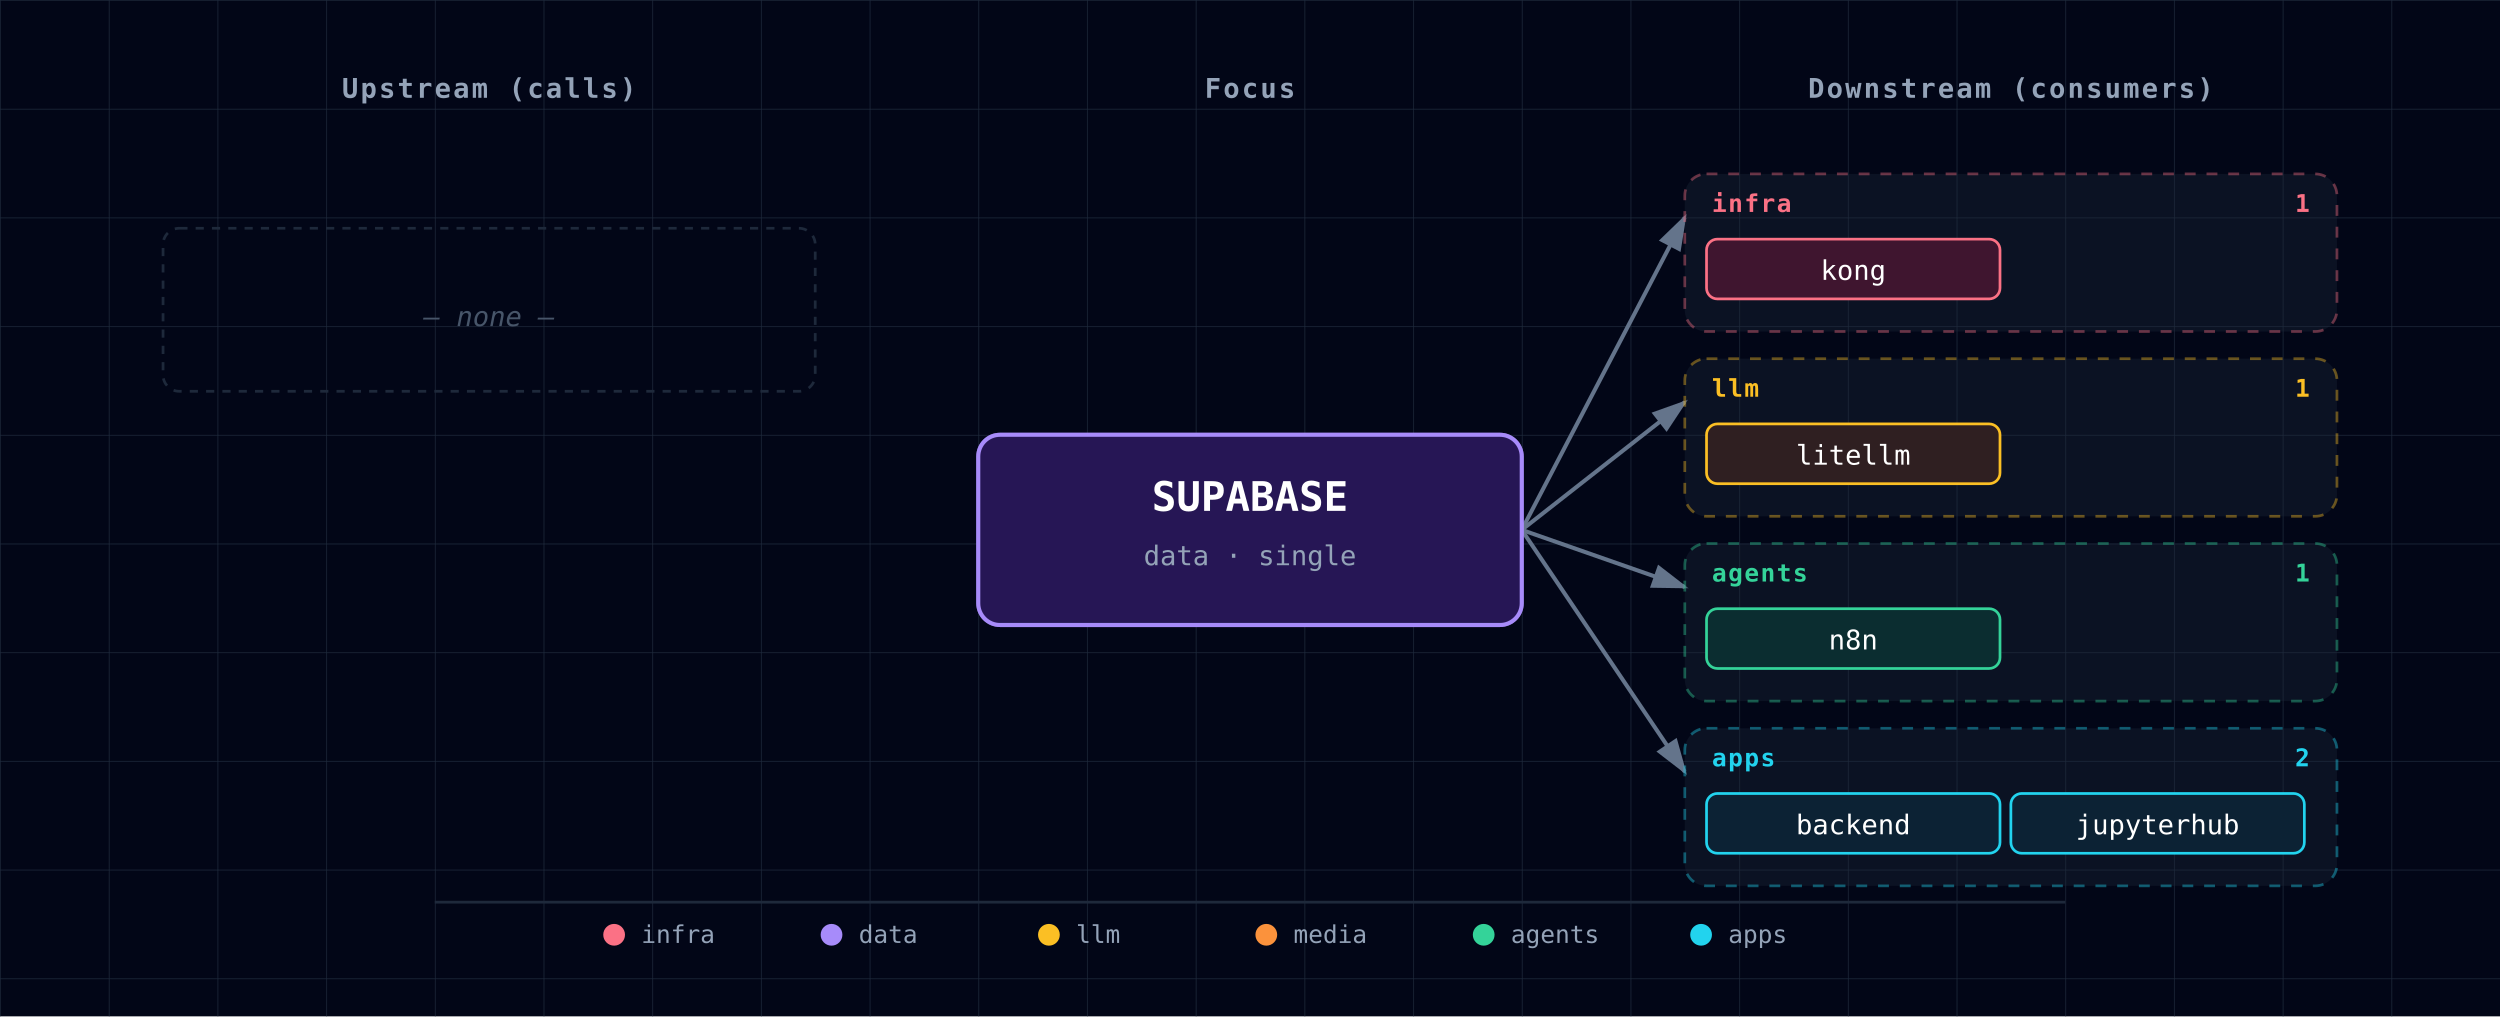
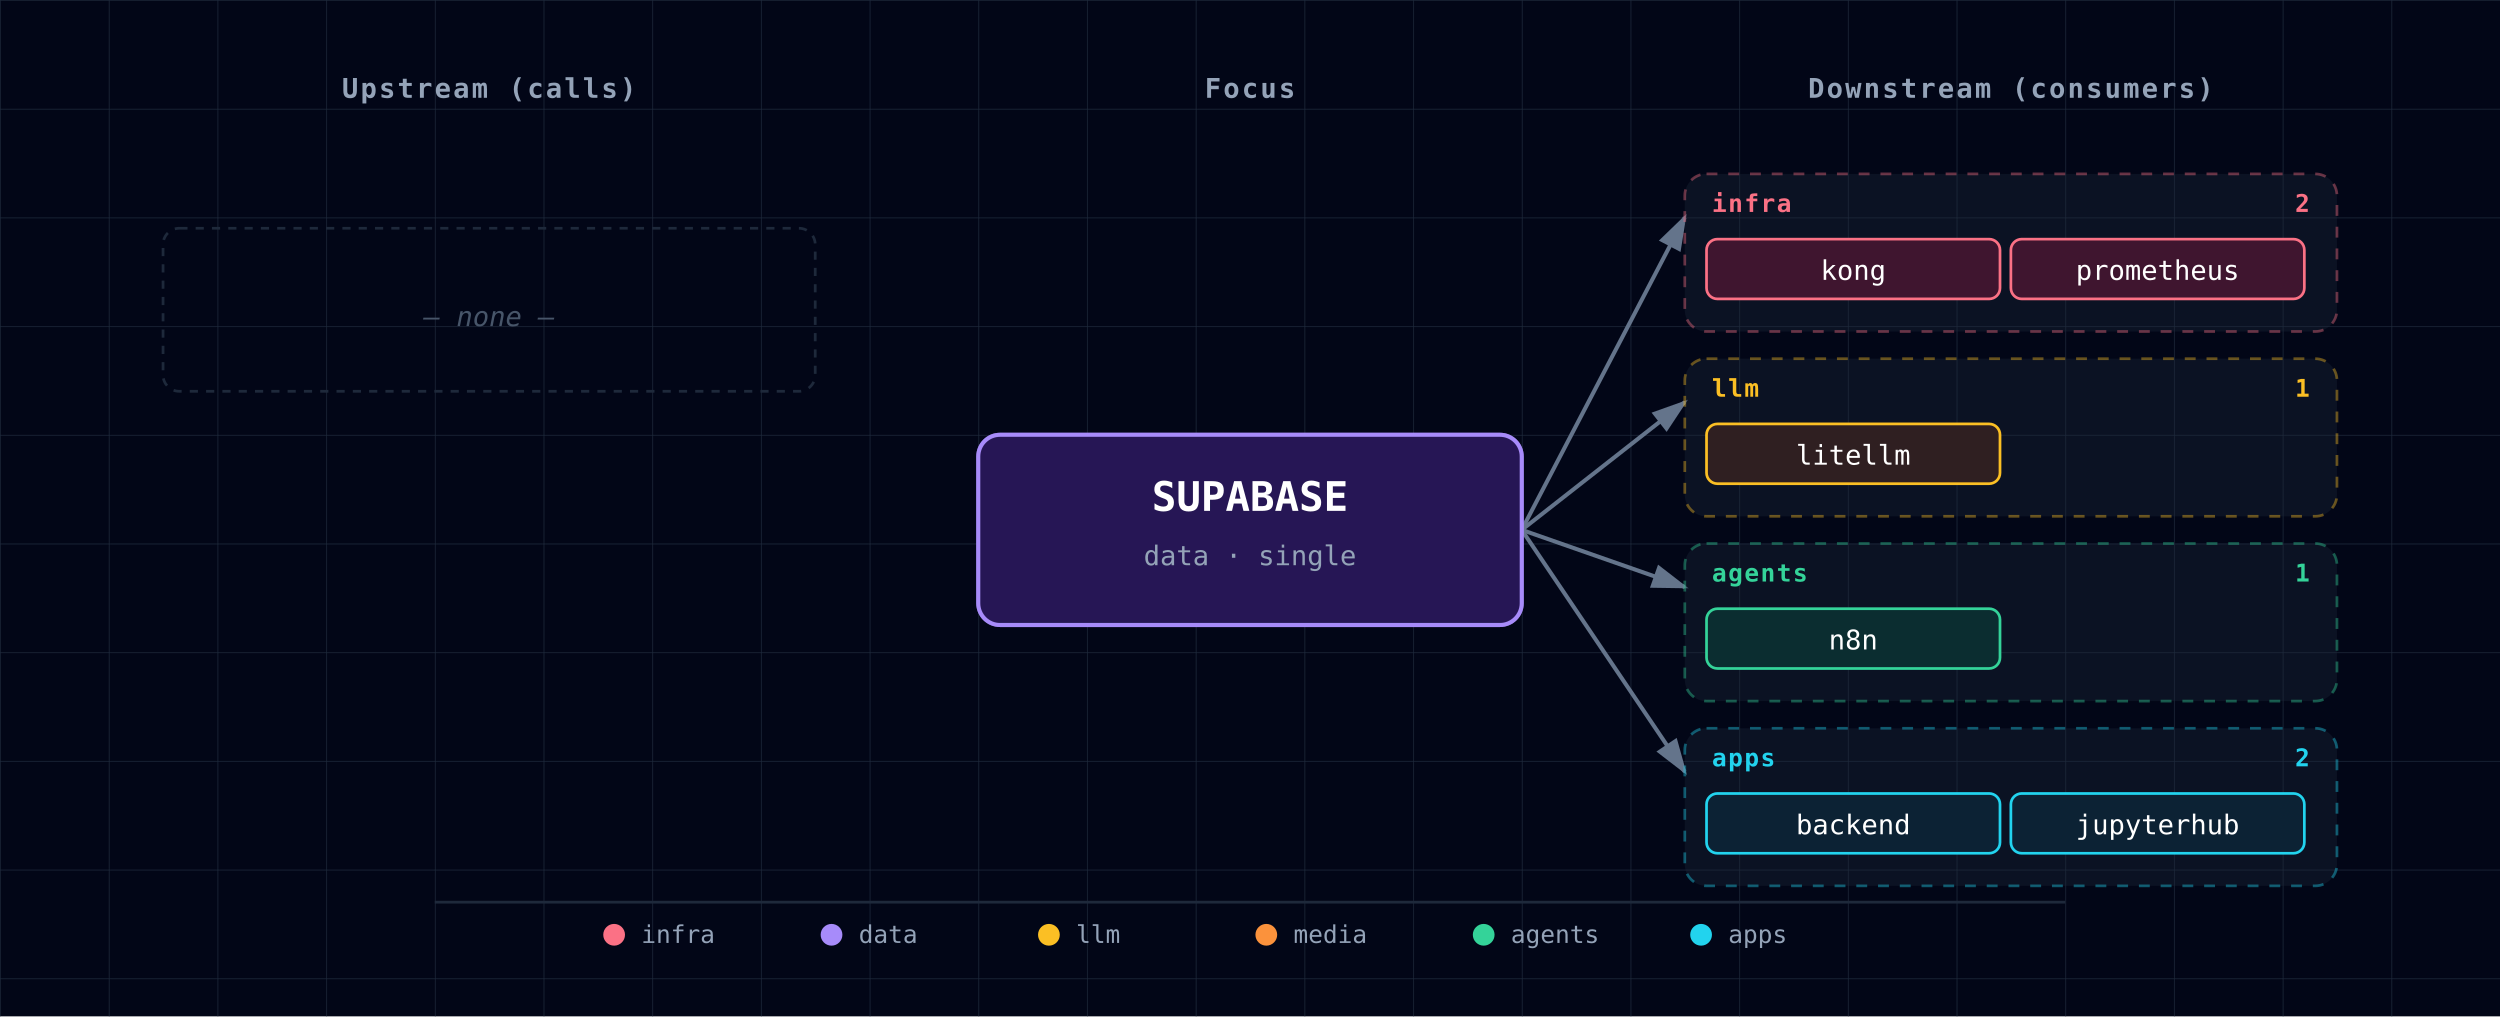
<svg xmlns="http://www.w3.org/2000/svg" viewBox="0 0 920 374" font-family="'JetBrains Mono', 'Fira Code', Menlo, Consolas, monospace">
  <defs>
    <pattern id="grid" width="40" height="40" patternUnits="userSpaceOnUse">
      <path d="M 40 0 L 0 0 0 40" fill="none" stroke="#1e293b" stroke-width="0.5" />
    </pattern>
    <marker id="arrowhead" markerWidth="9" markerHeight="6" refX="8" refY="3" orient="auto">
      <polygon points="0 0, 9 3, 0 6" fill="#64748b" />
    </marker>
    <filter id="focus-glow" x="-50%" y="-50%" width="200%" height="200%">
      <feGaussianBlur in="SourceAlpha" stdDeviation="6" />
      <feFlood flood-color="#a78bfa" flood-opacity="0.6" />
      <feComposite in2="SourceAlpha" operator="in" />
      <feMerge>
        <feMergeNode />
        <feMergeNode in="SourceGraphic" />
      </feMerge>
    </filter>
  </defs>
  <rect width="920" height="374" fill="#020617" />
  <rect width="920" height="374" fill="url(#grid)" />
  <text x="180" y="36" fill="#94a3b8" font-size="10" font-weight="600" text-anchor="middle" letter-spacing="0.08em">Upstream (calls)</text>
  <text x="460" y="36" fill="#94a3b8" font-size="10" font-weight="600" text-anchor="middle" letter-spacing="0.08em">Focus</text>
  <text x="740" y="36" fill="#94a3b8" font-size="10" font-weight="600" text-anchor="middle" letter-spacing="0.08em">Downstream (consumers)</text>
  <line x1="560" y1="195" x2="620" y2="80" stroke="#64748b" stroke-width="1.5" marker-end="url(#arrowhead)" />
  <line x1="560" y1="195" x2="620" y2="148" stroke="#64748b" stroke-width="1.5" marker-end="url(#arrowhead)" />
  <line x1="560" y1="195" x2="620" y2="216" stroke="#64748b" stroke-width="1.5" marker-end="url(#arrowhead)" />
  <line x1="560" y1="195" x2="620" y2="284" stroke="#64748b" stroke-width="1.5" marker-end="url(#arrowhead)" />
  <g>
    <rect x="60" y="84" width="240" height="60" rx="6" fill="none" stroke="#1e293b" stroke-width="1" stroke-dasharray="3,3" />
    <text x="180" y="120" fill="#475569" font-size="10" font-style="italic" text-anchor="middle">— none —</text>
  </g>
  <g>
    <g class="cluster">
      <rect x="620" y="64" width="240" height="58" rx="8" fill="rgba(30,41,59,0.35)" stroke="#fb7185" stroke-width="1" stroke-dasharray="4,4" stroke-opacity="0.4" />
      <text x="630" y="78" fill="#fb7185" font-size="9" font-weight="700" text-anchor="start" style="letter-spacing:0.06em;text-transform:uppercase;">infra</text>
-       <text x="850" y="78" fill="#fb7185" font-size="9" font-weight="600" text-anchor="end">1</text>
+       <text x="850" y="78" fill="#fb7185" font-size="9" font-weight="600" text-anchor="end">2</text>
    </g>
    <g>
      <rect x="628" y="88" width="108" height="22" rx="4" fill="#0f172a" />
      <rect x="628" y="88" width="108" height="22" rx="4" fill="rgba(136, 19, 55, 0.4)" stroke="#fb7185" stroke-width="1" />
      <text x="682" y="103" fill="white" font-size="10" text-anchor="middle">kong</text>
+     </g>
+     <g>
+       <rect x="740" y="88" width="108" height="22" rx="4" fill="#0f172a" />
+       <rect x="740" y="88" width="108" height="22" rx="4" fill="rgba(136, 19, 55, 0.4)" stroke="#fb7185" stroke-width="1" />
+       <text x="794" y="103" fill="white" font-size="10" text-anchor="middle">prometheus</text>
    </g>
    <g class="cluster">
      <rect x="620" y="132" width="240" height="58" rx="8" fill="rgba(30,41,59,0.35)" stroke="#fbbf24" stroke-width="1" stroke-dasharray="4,4" stroke-opacity="0.4" />
      <text x="630" y="146" fill="#fbbf24" font-size="9" font-weight="700" text-anchor="start" style="letter-spacing:0.06em;text-transform:uppercase;">llm</text>
      <text x="850" y="146" fill="#fbbf24" font-size="9" font-weight="600" text-anchor="end">1</text>
    </g>
    <g>
      <rect x="628" y="156" width="108" height="22" rx="4" fill="#0f172a" />
      <rect x="628" y="156" width="108" height="22" rx="4" fill="rgba(120, 53, 15, 0.3)" stroke="#fbbf24" stroke-width="1" />
      <text x="682" y="171" fill="white" font-size="10" text-anchor="middle">litellm</text>
    </g>
    <g class="cluster">
      <rect x="620" y="200" width="240" height="58" rx="8" fill="rgba(30,41,59,0.35)" stroke="#34d399" stroke-width="1" stroke-dasharray="4,4" stroke-opacity="0.4" />
      <text x="630" y="214" fill="#34d399" font-size="9" font-weight="700" text-anchor="start" style="letter-spacing:0.06em;text-transform:uppercase;">agents</text>
      <text x="850" y="214" fill="#34d399" font-size="9" font-weight="600" text-anchor="end">1</text>
    </g>
    <g>
      <rect x="628" y="224" width="108" height="22" rx="4" fill="#0f172a" />
      <rect x="628" y="224" width="108" height="22" rx="4" fill="rgba(6, 78, 59, 0.4)" stroke="#34d399" stroke-width="1" />
      <text x="682" y="239" fill="white" font-size="10" text-anchor="middle">n8n</text>
    </g>
    <g class="cluster">
      <rect x="620" y="268" width="240" height="58" rx="8" fill="rgba(30,41,59,0.35)" stroke="#22d3ee" stroke-width="1" stroke-dasharray="4,4" stroke-opacity="0.4" />
      <text x="630" y="282" fill="#22d3ee" font-size="9" font-weight="700" text-anchor="start" style="letter-spacing:0.06em;text-transform:uppercase;">apps</text>
      <text x="850" y="282" fill="#22d3ee" font-size="9" font-weight="600" text-anchor="end">2</text>
    </g>
    <g>
      <rect x="628" y="292" width="108" height="22" rx="4" fill="#0f172a" />
      <rect x="628" y="292" width="108" height="22" rx="4" fill="rgba(8, 51, 68, 0.4)" stroke="#22d3ee" stroke-width="1" />
      <text x="682" y="307" fill="white" font-size="10" text-anchor="middle">backend</text>
    </g>
    <g>
      <rect x="740" y="292" width="108" height="22" rx="4" fill="#0f172a" />
      <rect x="740" y="292" width="108" height="22" rx="4" fill="rgba(8, 51, 68, 0.4)" stroke="#22d3ee" stroke-width="1" />
      <text x="794" y="307" fill="white" font-size="10" text-anchor="middle">jupyterhub</text>
    </g>
  </g>
  <g class="focus" filter="url(#focus-glow)">
    <rect x="360" y="160" width="200" height="70" rx="8" fill="#0f172a" />
    <rect x="360" y="160" width="200" height="70" rx="8" fill="rgba(76, 29, 149, 0.4)" stroke="#a78bfa" stroke-width="1.5" />
    <text x="460" y="188" fill="white" font-size="15" font-weight="700" text-anchor="middle">SUPABASE</text>
    <text x="460" y="208" fill="#94a3b8" font-size="10" text-anchor="middle">data · single</text>
  </g>
  <g class="legend">
    <line x1="160" y1="332" x2="760" y2="332" stroke="#1e293b" stroke-width="1" />
    <circle cx="226" cy="344" r="4" fill="#fb7185" />
    <text x="236" y="347" fill="#94a3b8" font-size="9" font-weight="400" text-anchor="start">infra</text>
    <circle cx="306" cy="344" r="4" fill="#a78bfa" />
    <text x="316" y="347" fill="#94a3b8" font-size="9" font-weight="400" text-anchor="start">data</text>
    <circle cx="386" cy="344" r="4" fill="#fbbf24" />
    <text x="396" y="347" fill="#94a3b8" font-size="9" font-weight="400" text-anchor="start">llm</text>
    <circle cx="466" cy="344" r="4" fill="#fb923c" />
    <text x="476" y="347" fill="#94a3b8" font-size="9" font-weight="400" text-anchor="start">media</text>
    <circle cx="546" cy="344" r="4" fill="#34d399" />
    <text x="556" y="347" fill="#94a3b8" font-size="9" font-weight="400" text-anchor="start">agents</text>
    <circle cx="626" cy="344" r="4" fill="#22d3ee" />
    <text x="636" y="347" fill="#94a3b8" font-size="9" font-weight="400" text-anchor="start">apps</text>
  </g>
</svg>
